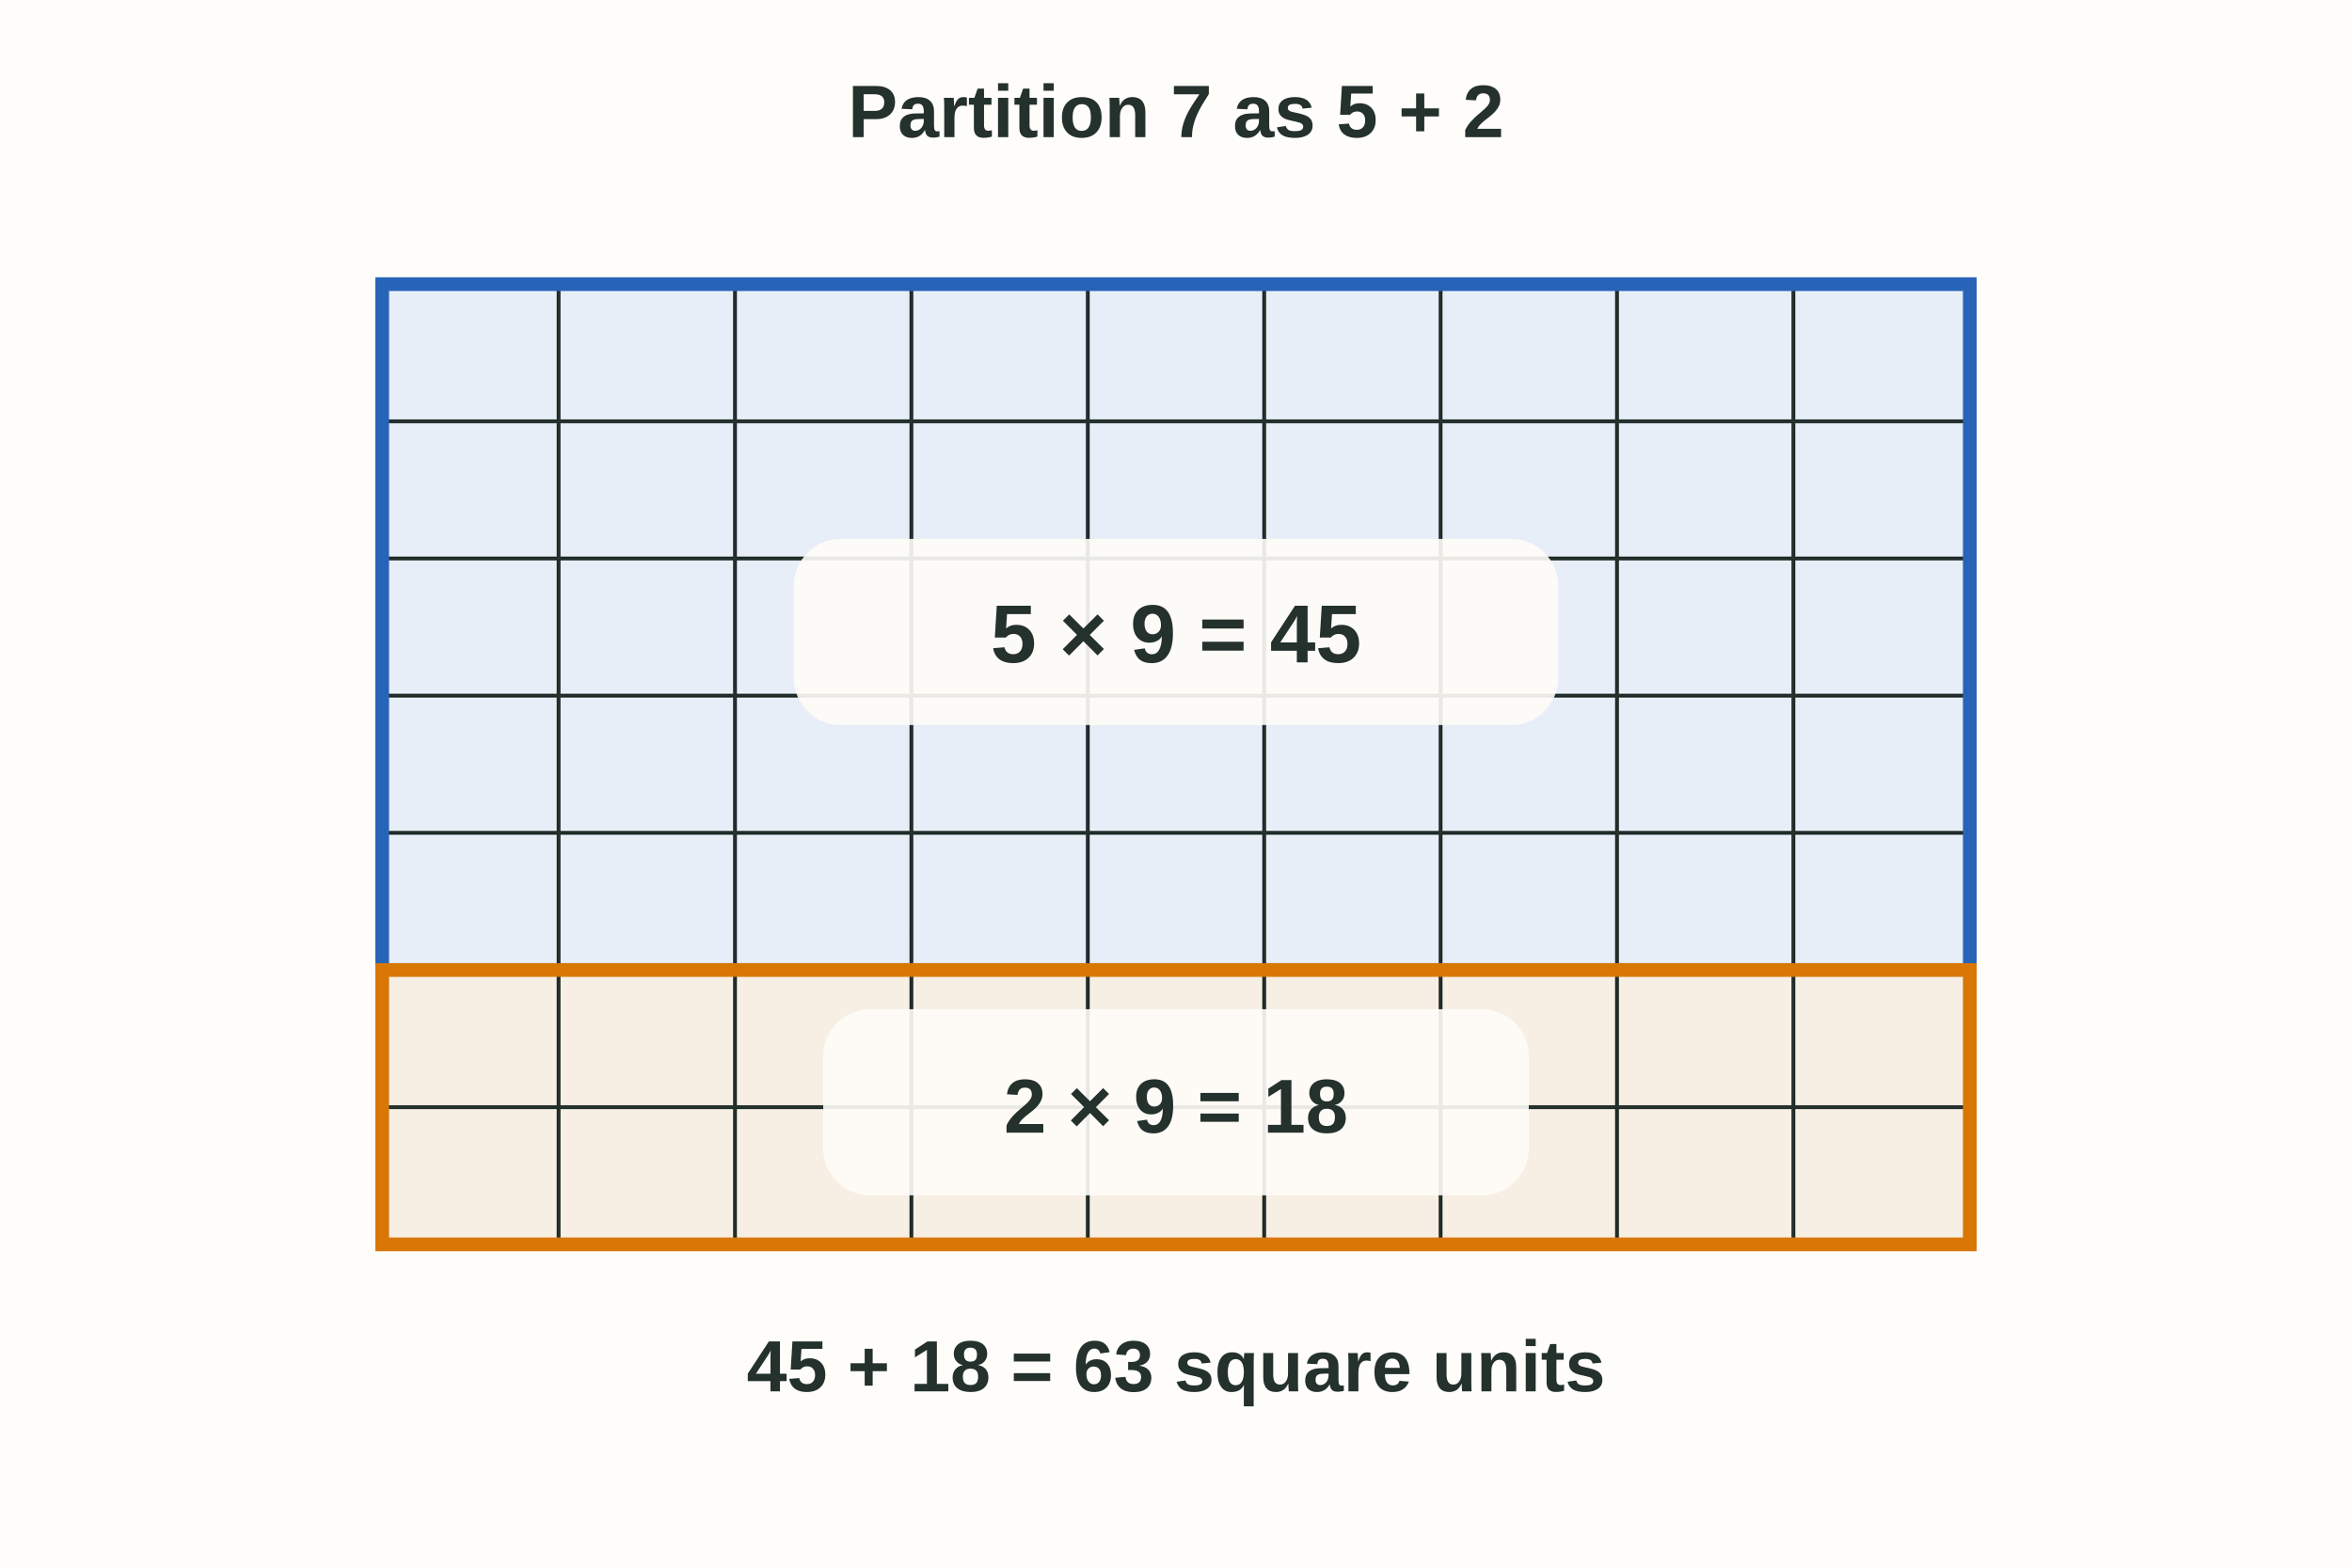
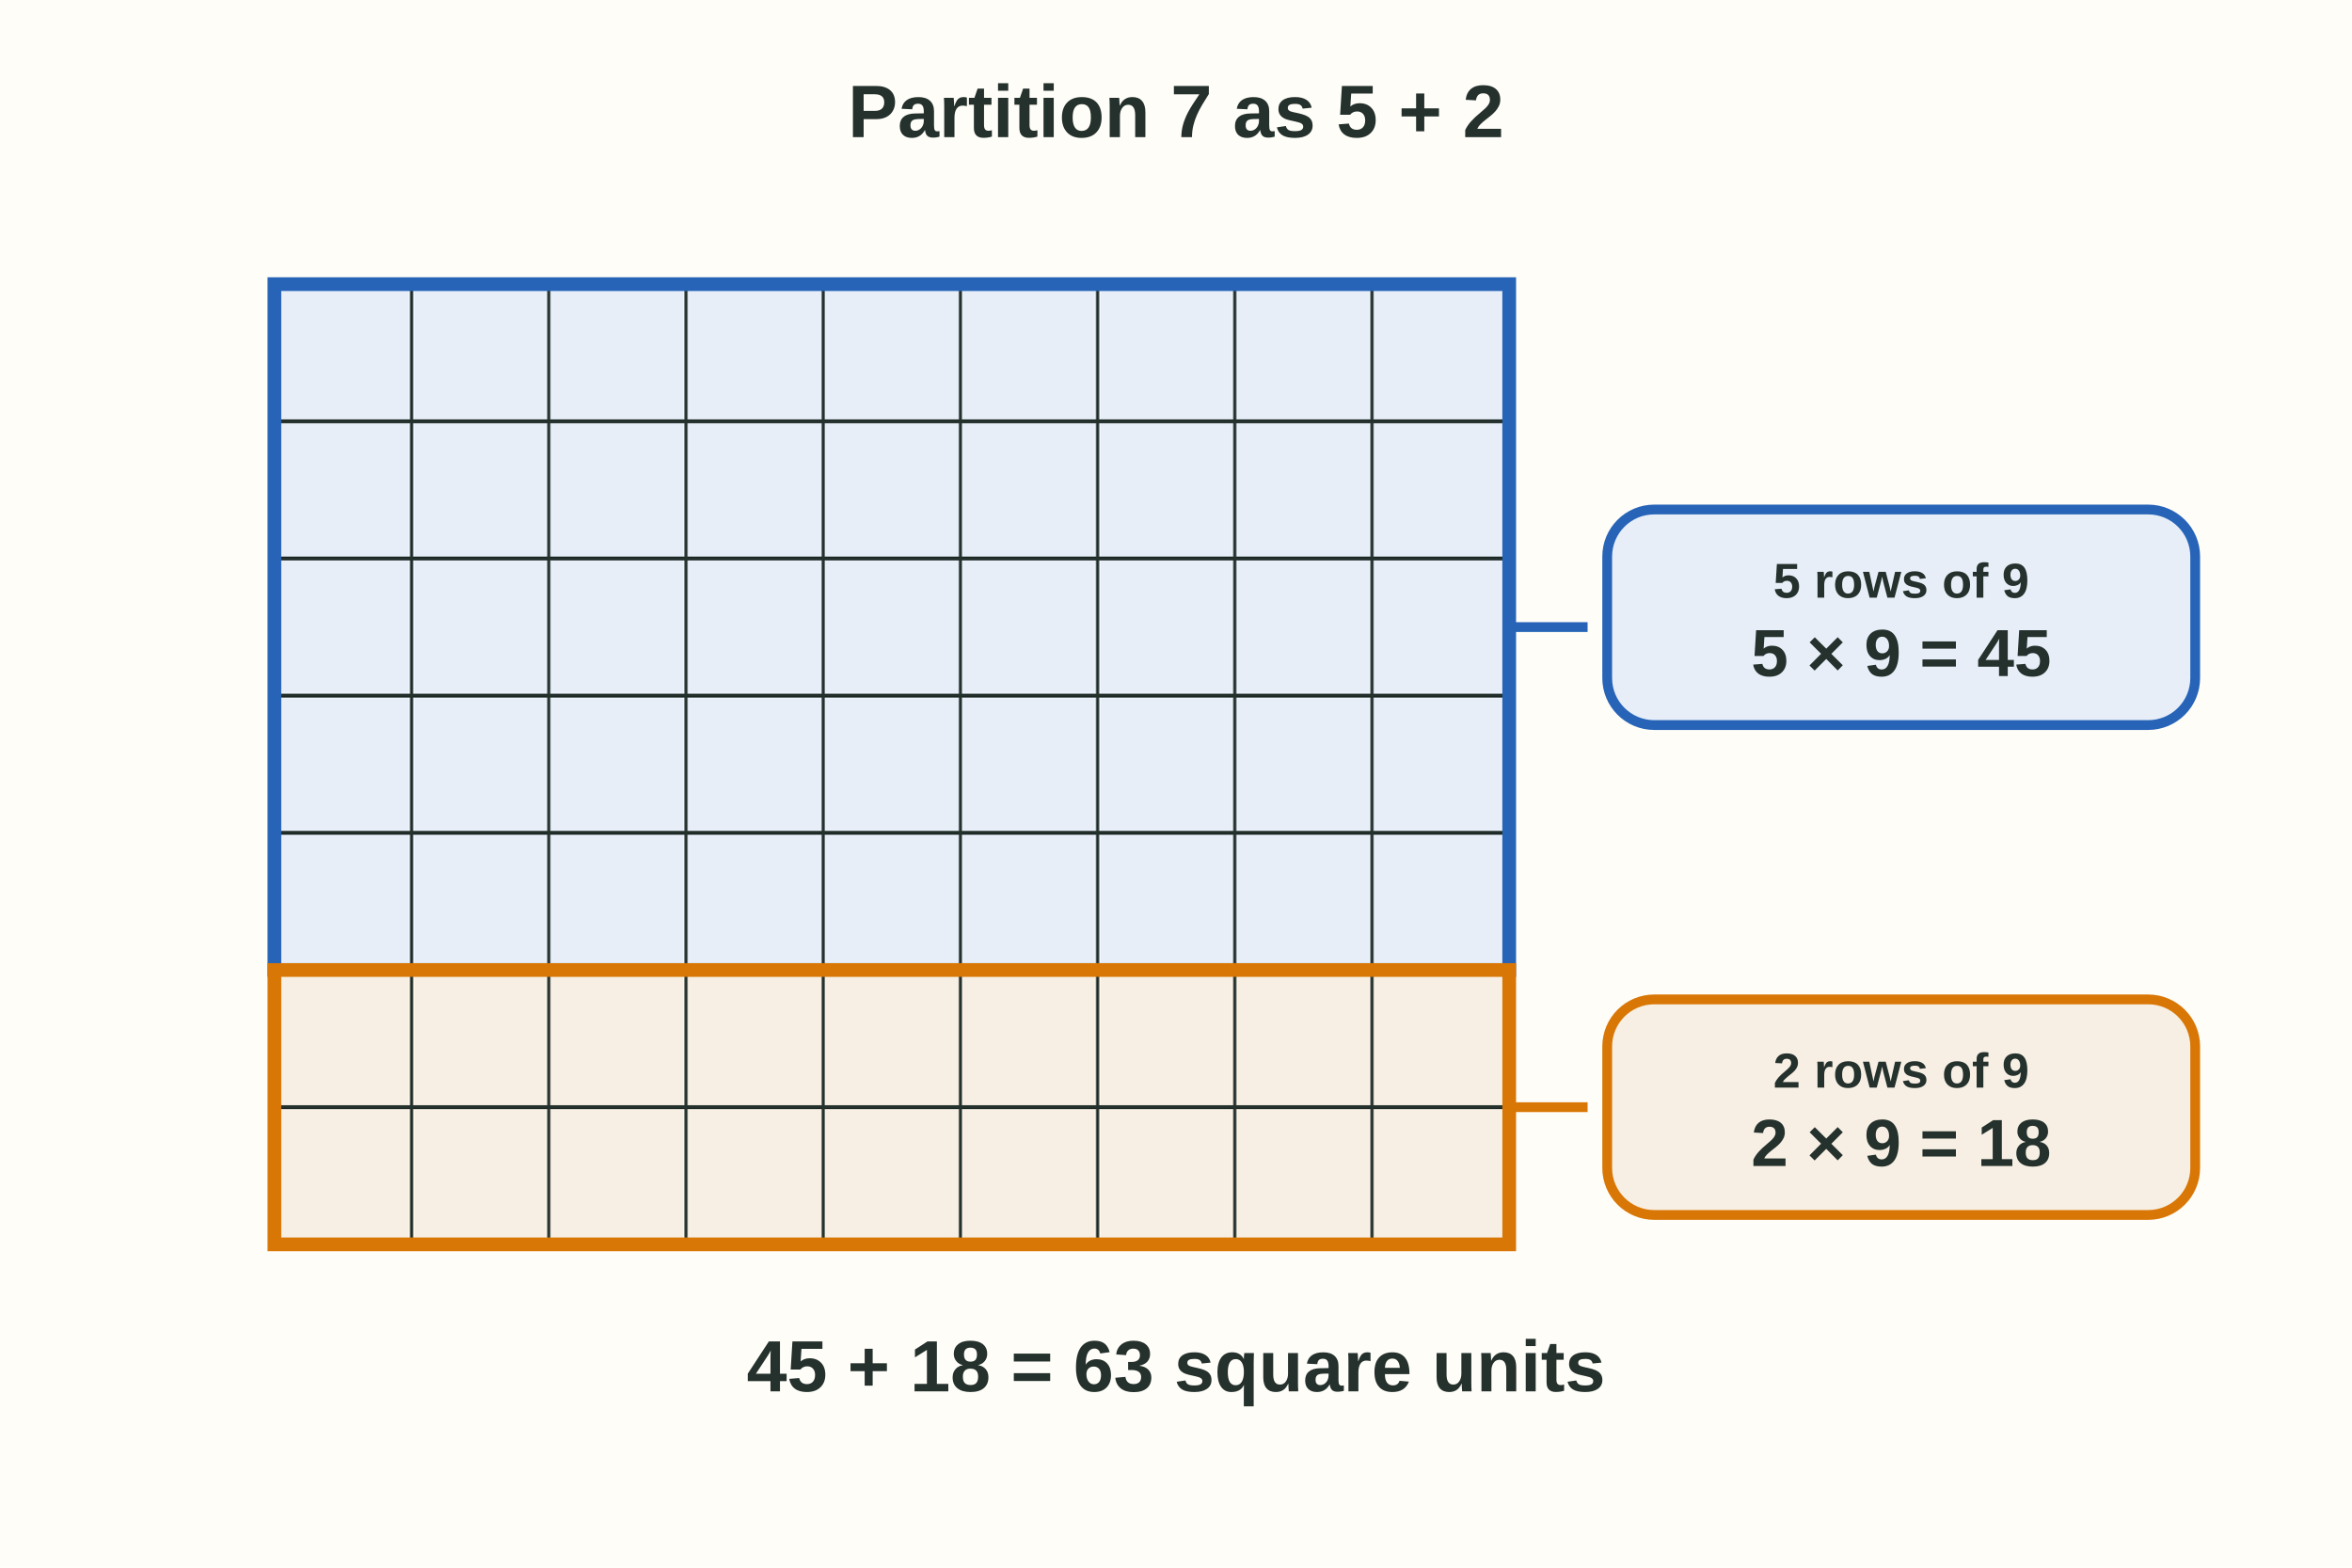
- <svg xmlns="http://www.w3.org/2000/svg" data-qa-image-fixes="2026-09-08" width="1200" height="800" viewBox="0 0 1200 800" role="img" aria-labelledby="title desc" shape-rendering="geometricPrecision" text-rendering="optimizeLegibility">
+ <svg xmlns="http://www.w3.org/2000/svg" data-qa-image-pass="2026-09-27" width="1200" height="800" viewBox="0 0 1200 800" role="img" aria-labelledby="title desc" shape-rendering="geometricPrecision" text-rendering="optimizeLegibility">
  <defs>
    <pattern id="top" x="195" y="145" width="90" height="70" patternUnits="userSpaceOnUse">
      <rect width="90" height="70" fill="#E7EEF8" stroke="#24312D" stroke-width="2" />
    </pattern>
    <pattern id="bottom" x="195" y="495" width="90" height="70" patternUnits="userSpaceOnUse">
      <rect width="90" height="70" fill="#F7EFE3" stroke="#24312D" stroke-width="2" />
    </pattern>
  </defs>
-   <rect width="1200" height="800" fill="#FFFDF8" fill-opacity=".72" />
+   <rect width="1200" height="800" fill="#FFFDF8" />
  <g font-family="Arial,sans-serif" text-anchor="middle" fill="#24312D">
    <text x="600" y="70" font-size="38" font-weight="700">Partition 7 as 5 + 2</text>
-     <rect class="five-by-nine" x="195" y="145" width="810" height="350" fill="url(#top)" stroke="#2764B8" stroke-width="7" />
-     <rect class="two-by-nine" x="195" y="495" width="810" height="140" fill="url(#bottom)" stroke="#D97706" stroke-width="7" />
-     <rect x="405" y="275" width="390" height="95" rx="24" fill="#FFFDF8" fill-opacity=".9" />
-     <text x="600" y="338" font-size="42" font-weight="700">5 × 9 = 45</text>
-     <rect x="420" y="515" width="360" height="95" rx="24" fill="#FFFDF8" fill-opacity=".9" />
-     <text x="600" y="578" font-size="39" font-weight="700">2 × 9 = 18</text>
+     <g transform="translate(-11.6667 0) scale(.7777778 1)">
+       <rect class="five-by-nine" x="195" y="145" width="810" height="350" fill="url(#top)" stroke="#2764B8" stroke-width="7" vector-effect="non-scaling-stroke" />
+       <rect class="two-by-nine" x="195" y="495" width="810" height="140" fill="url(#bottom)" stroke="#D97706" stroke-width="7" vector-effect="non-scaling-stroke" />
+     </g>
+     <rect x="820" y="260" width="300" height="110" rx="24" fill="#E7EEF8" stroke="#2764B8" stroke-width="5" />
+     <text x="970" y="305" font-size="25" font-weight="700">5 rows of 9</text>
+     <text x="970" y="345" font-size="34" font-weight="700">5 × 9 = 45</text>
+     <path d="M770 320H810" stroke="#2764B8" stroke-width="5" />
+     <rect x="820" y="510" width="300" height="110" rx="24" fill="#F7EFE3" stroke="#D97706" stroke-width="5" />
+     <text x="970" y="555" font-size="25" font-weight="700">2 rows of 9</text>
+     <text x="970" y="595" font-size="34" font-weight="700">2 × 9 = 18</text>
+     <path d="M770 565H810" stroke="#D97706" stroke-width="5" />
    <text x="600" y="710" font-size="37" font-weight="700">45 + 18 = 63 square units</text>
  </g>
</svg>
